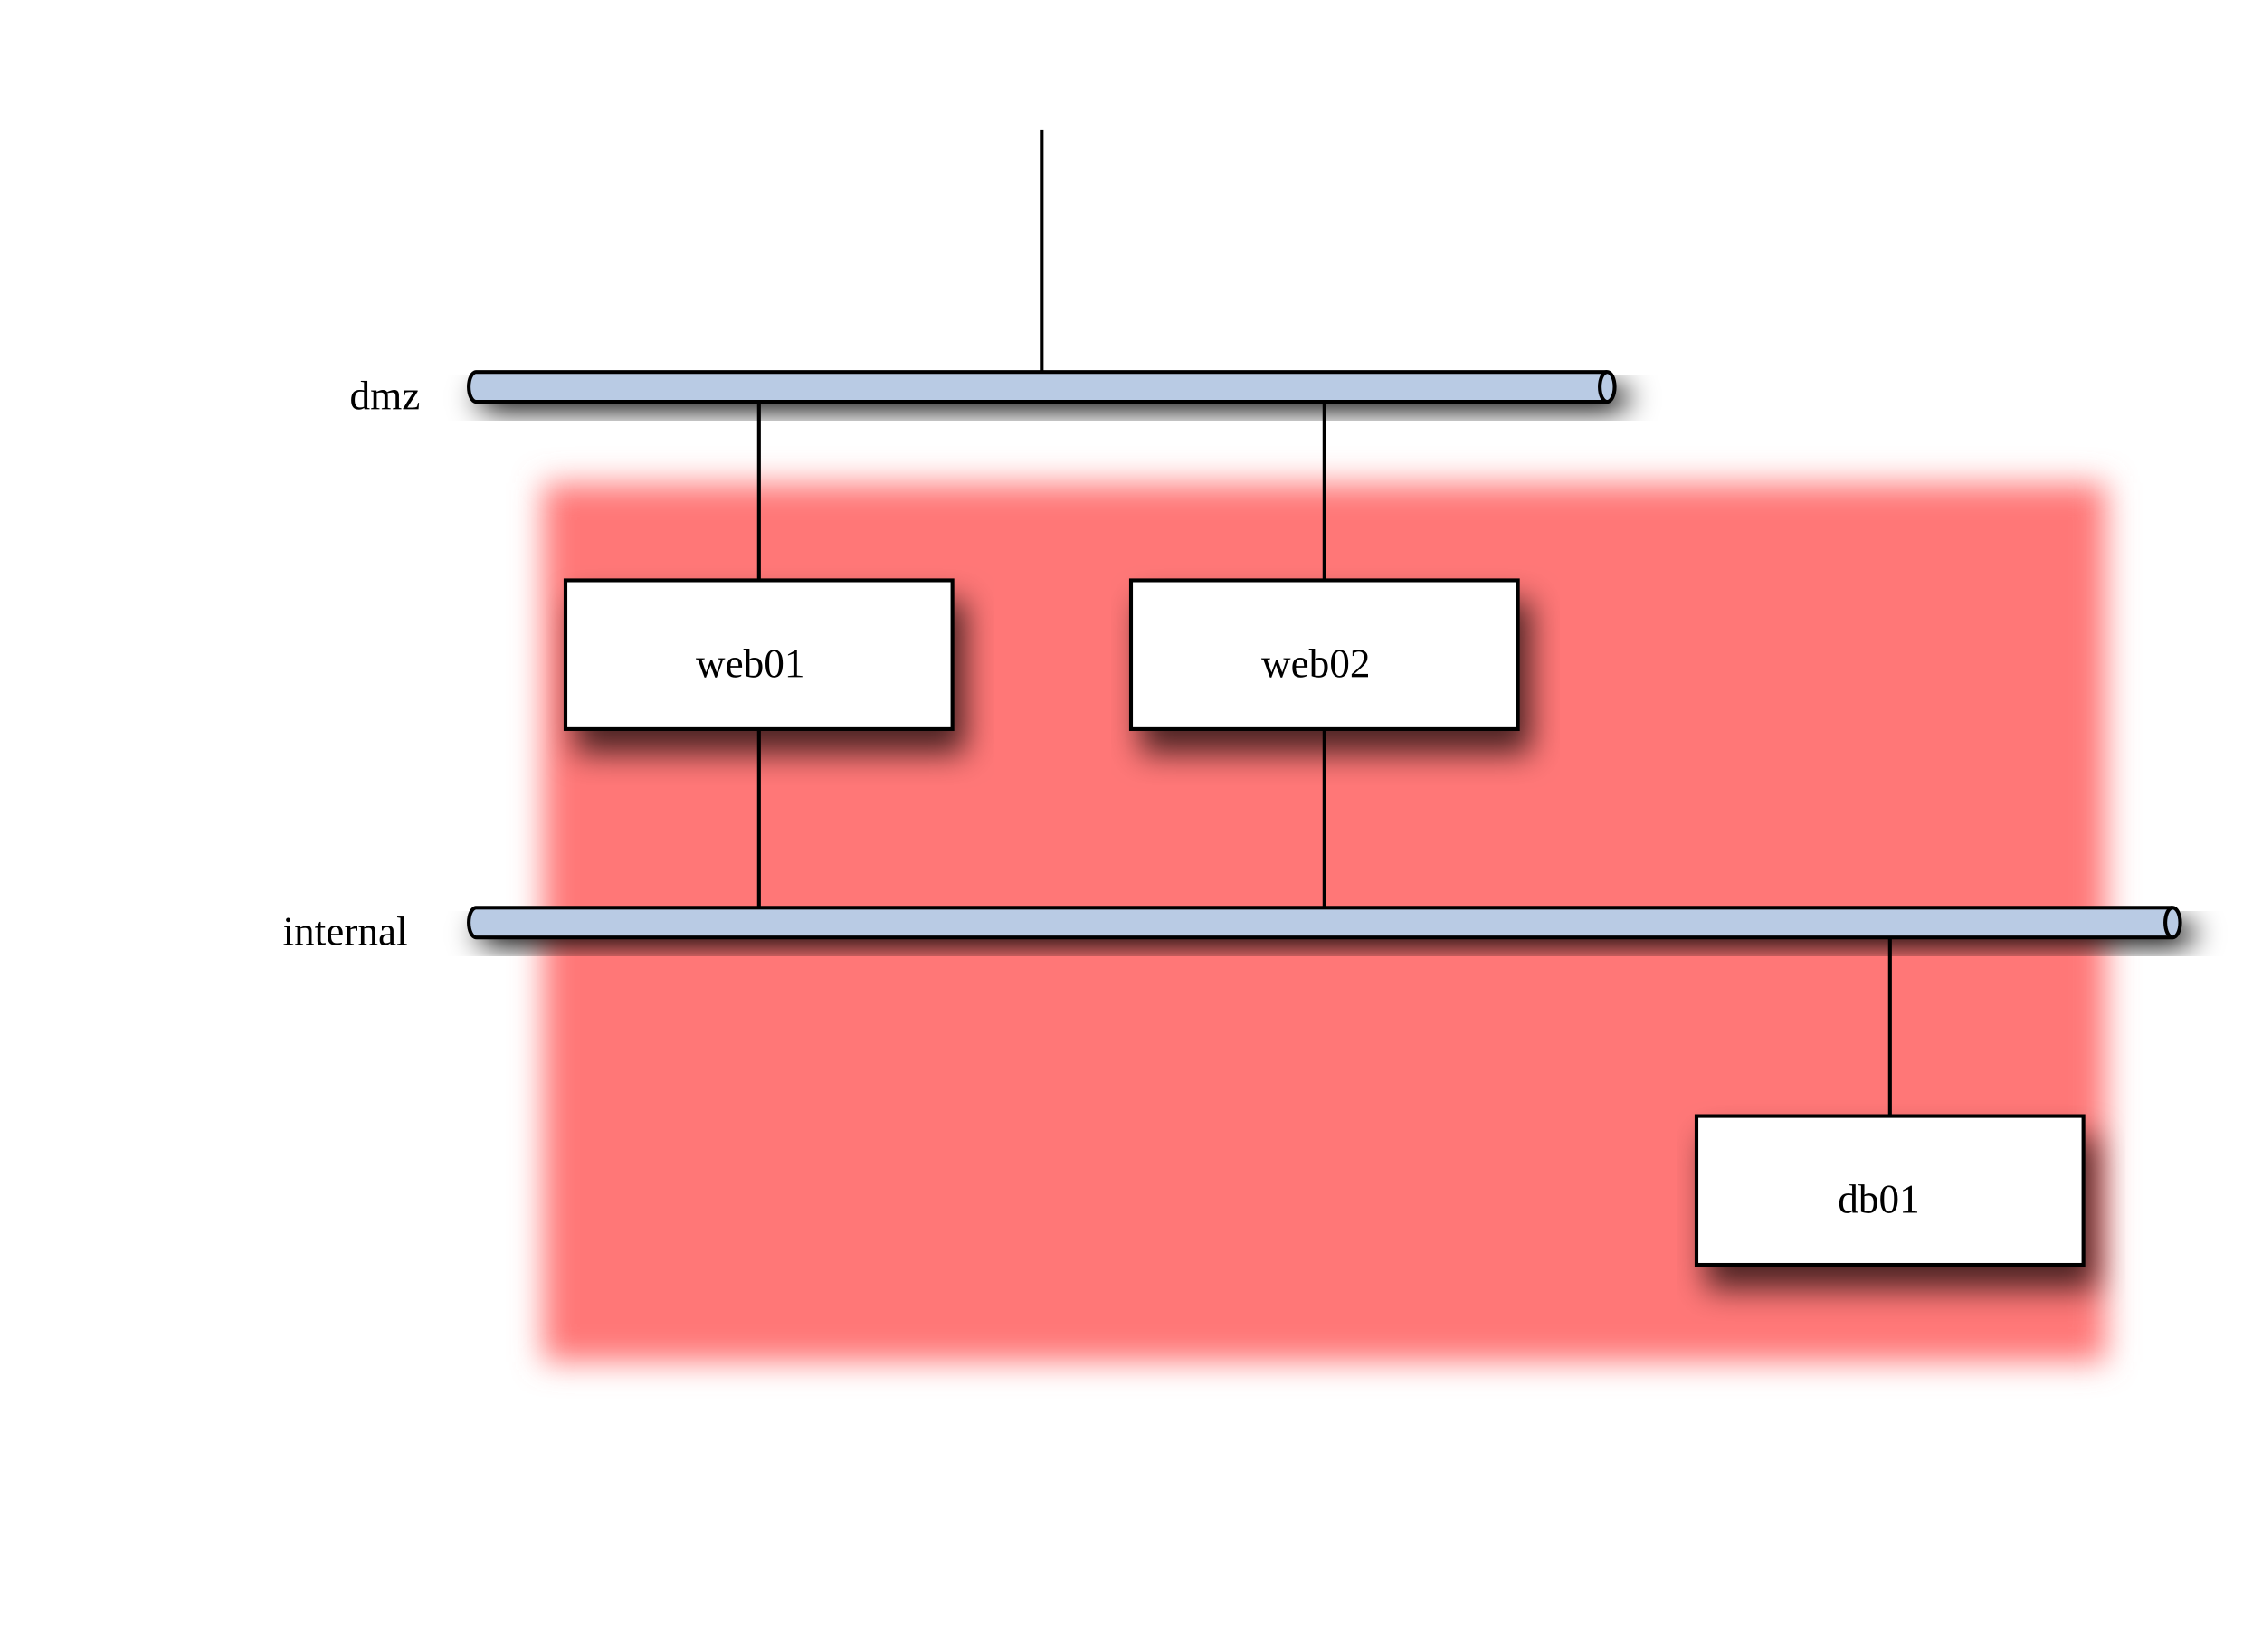
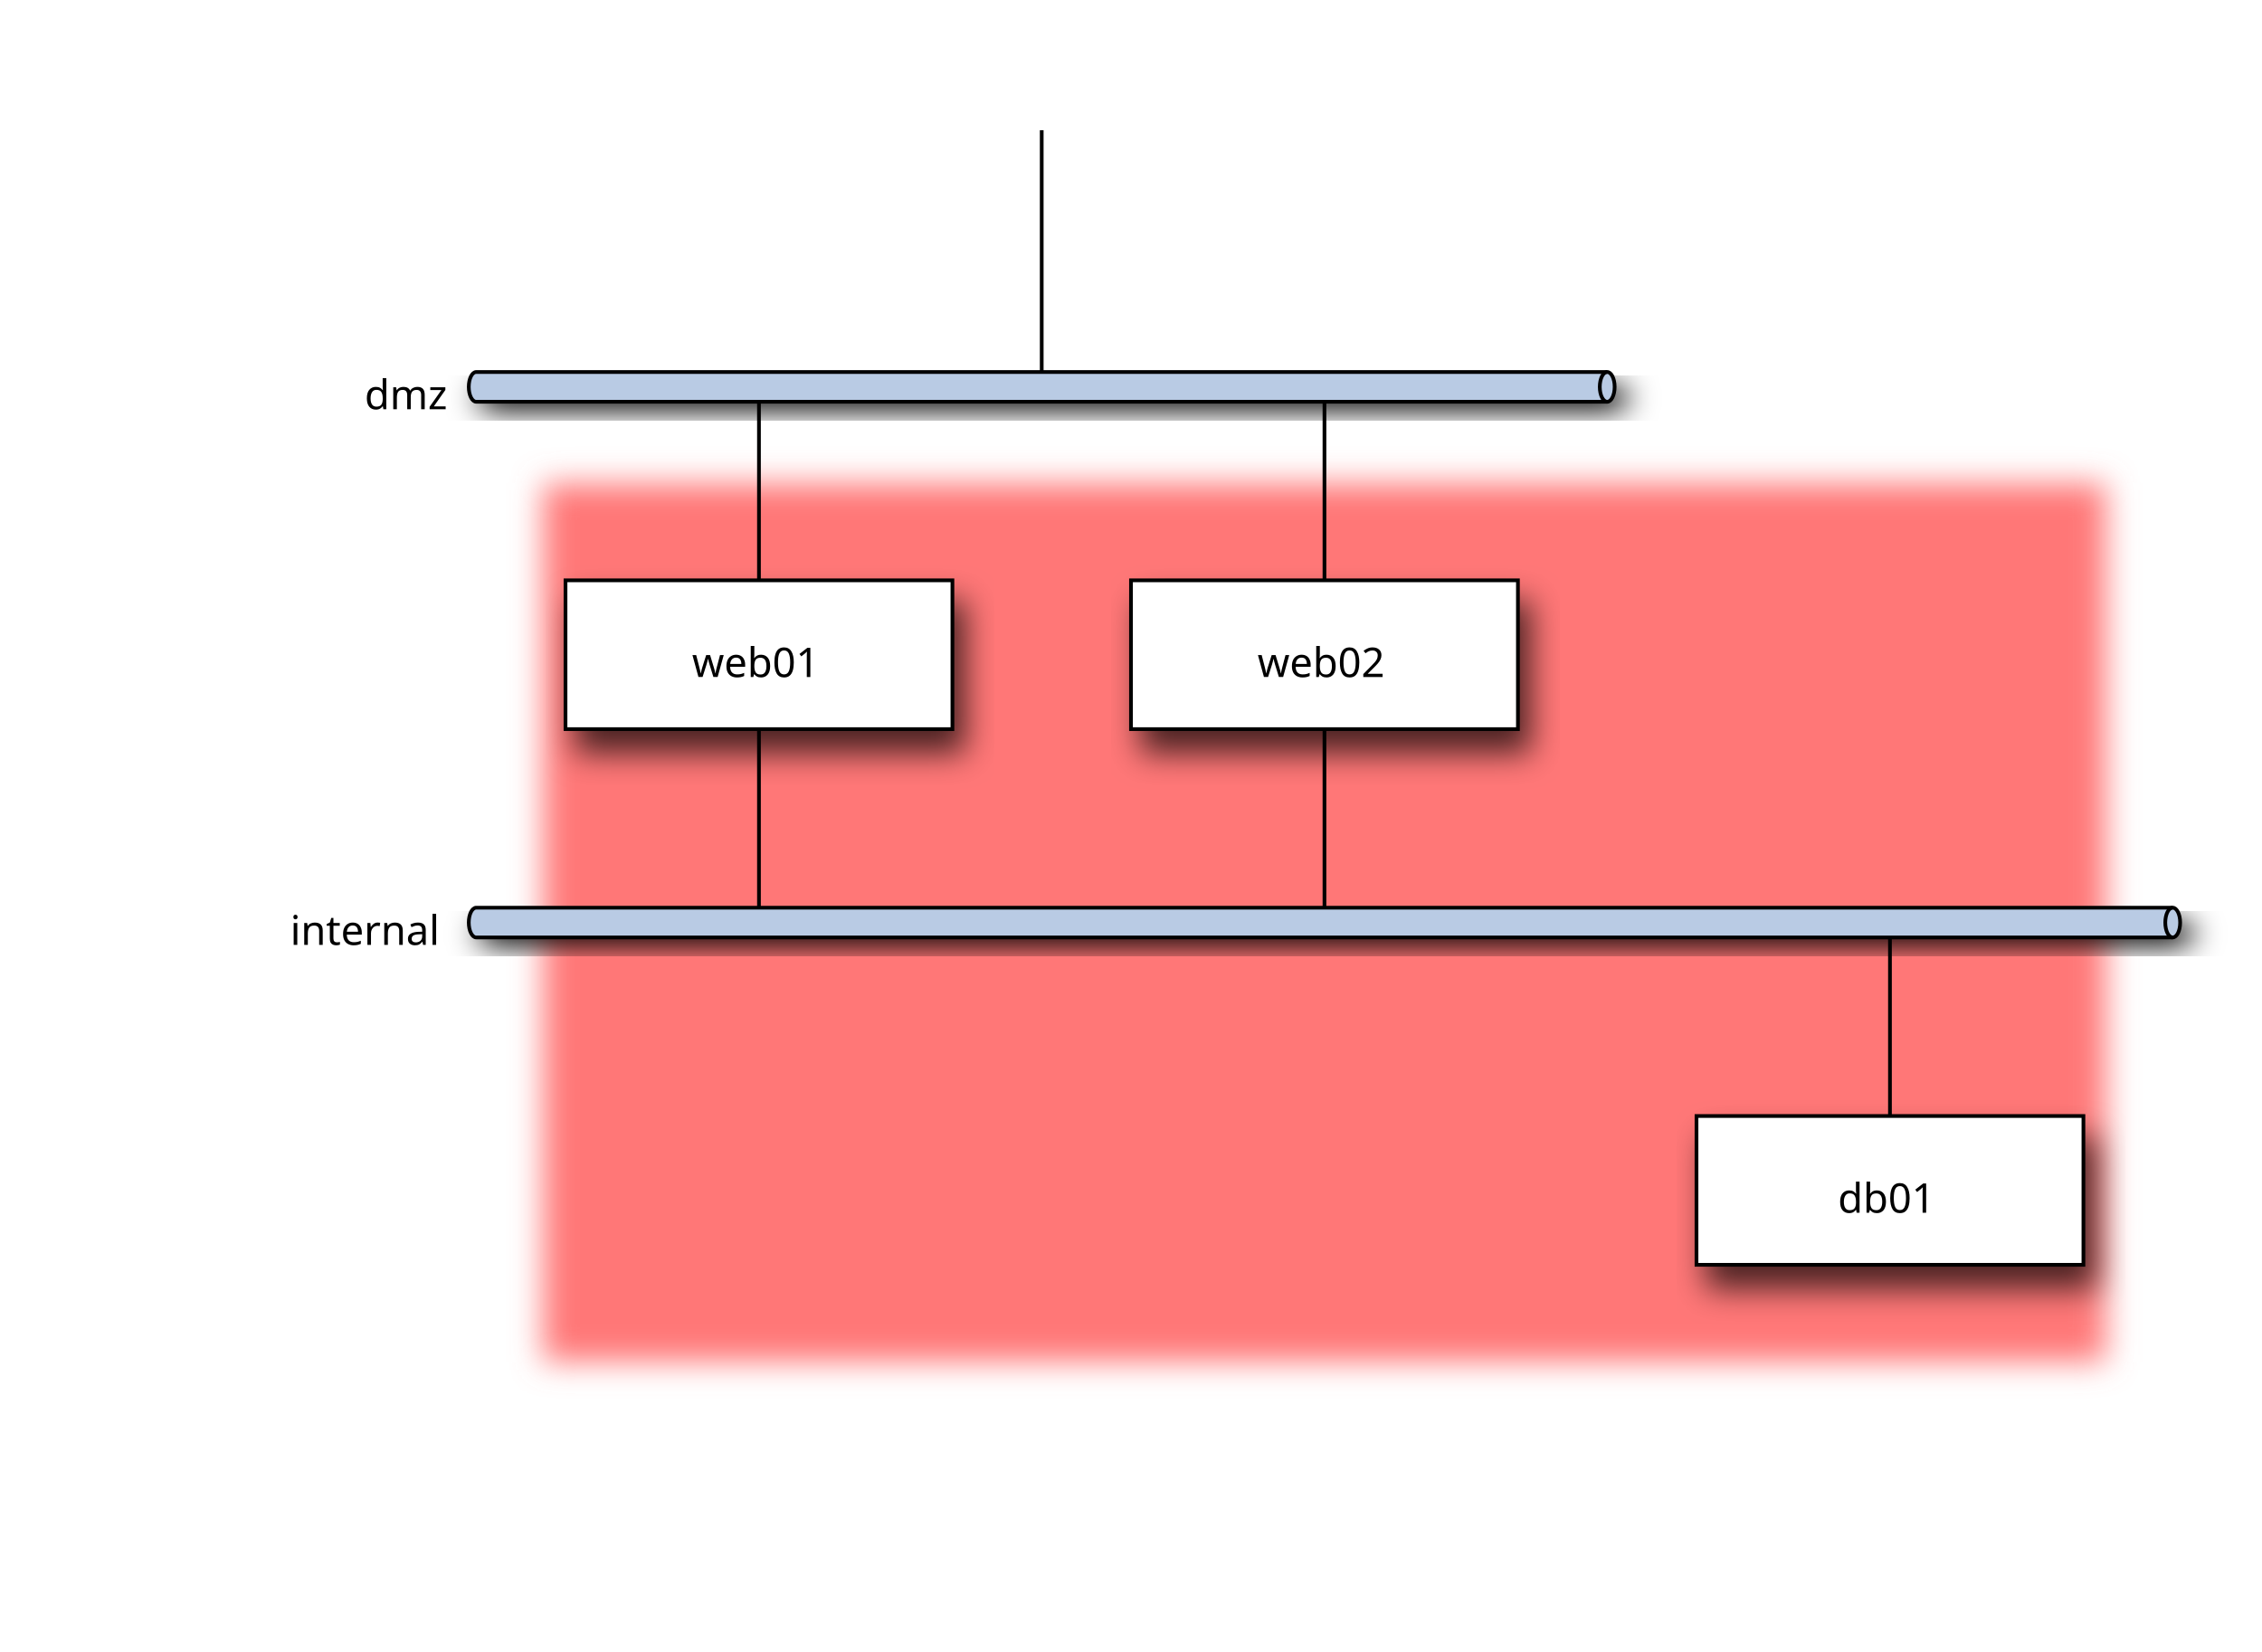
<svg xmlns="http://www.w3.org/2000/svg" viewBox="0 0 608 444">
  <defs id="defs_block">
    <filter height="1.504" id="filter_blur" width="1.157" x="-0.079" y="-0.252">
      <feGaussianBlur id="feGaussianBlur3780" stdDeviation="4.2" />
    </filter>
  </defs>
  <rect fill="rgb(255,119,119)" height="236" style="filter:url(#filter_blur)" width="420" x="146" y="130" />
  <rect fill="rgb(0,0,0)" height="40" stroke="rgb(0,0,0)" style="filter:url(#filter_blur);opacity:0.7;fill-opacity:1" width="104" x="155" y="162" />
  <rect fill="rgb(0,0,0)" height="40" stroke="rgb(0,0,0)" style="filter:url(#filter_blur);opacity:0.7;fill-opacity:1" width="104" x="307" y="162" />
  <rect fill="rgb(0,0,0)" height="40" stroke="rgb(0,0,0)" style="filter:url(#filter_blur);opacity:0.7;fill-opacity:1" width="104" x="459" y="306" />
  <path d="M 131 103 L 435 103 A2,4 0 0 1 435 111 L 131 111 A2,4 0 0 1 131 103" fill="rgb(0,0,0)" style="filter:url(#filter_blur)" />
  <path d="M 131 247 L 587 247 A2,4 0 0 1 587 255 L 131 255 A2,4 0 0 1 131 247" fill="rgb(0,0,0)" style="filter:url(#filter_blur)" />
  <path d="M 128 100 L 432 100 A2,4 0 0 1 432 108 L 128 108 A2,4 0 0 1 128 100" fill="rgb(185,203,228)" stroke="rgb(0,0,0)" />
  <path d="M 432 108 A2,4 0 0 1 432 100" fill="none" stroke="rgb(0,0,0)" />
  <path d="M 128 100 L 432 100" fill="none" stroke="none" />
  <path d="M 280 35 L 280 100" fill="none" stroke="rgb(0,0,0)" />
  <path d="M 128 244 L 584 244 A2,4 0 0 1 584 252 L 128 252 A2,4 0 0 1 128 244" fill="rgb(185,203,228)" stroke="rgb(0,0,0)" />
  <path d="M 584 252 A2,4 0 0 1 584 244" fill="none" stroke="rgb(0,0,0)" />
  <path d="M 128 244 L 584 244" fill="none" stroke="none" />
-   <text fill="rgb(0,0,0)" font-size="11" x="94" y="110">dmz</text>
-   <text fill="rgb(0,0,0)" font-size="11" x="76" y="254">internal</text>
+   <text fill="rgb(0,0,0)" font-family="sansserif" font-size="11" font-style="normal" font-weight="normal" x="98" y="110">dmz</text>
+   <text fill="rgb(0,0,0)" font-family="sansserif" font-size="11" font-style="normal" font-weight="normal" x="78" y="254">internal</text>
  <path d="M 204 108 L 204 156" fill="none" stroke="rgb(0,0,0)" />
  <path d="M 204 196 L 204 244" fill="none" stroke="rgb(0,0,0)" />
  <rect fill="rgb(255,255,255)" height="40" stroke="rgb(0,0,0)" width="104" x="152" y="156" />
-   <text fill="rgb(0,0,0)" font-size="11" x="187" y="182">web01</text>
+   <text fill="rgb(0,0,0)" font-family="sansserif" font-size="11" font-style="normal" font-weight="normal" x="186" y="182">web01</text>
  <path d="M 356 108 L 356 156" fill="none" stroke="rgb(0,0,0)" />
  <path d="M 356 196 L 356 244" fill="none" stroke="rgb(0,0,0)" />
  <rect fill="rgb(255,255,255)" height="40" stroke="rgb(0,0,0)" width="104" x="304" y="156" />
-   <text fill="rgb(0,0,0)" font-size="11" x="339" y="182">web02</text>
+   <text fill="rgb(0,0,0)" font-family="sansserif" font-size="11" font-style="normal" font-weight="normal" x="338" y="182">web02</text>
  <path d="M 508 252 L 508 300" fill="none" stroke="rgb(0,0,0)" />
  <rect fill="rgb(255,255,255)" height="40" stroke="rgb(0,0,0)" width="104" x="456" y="300" />
-   <text fill="rgb(0,0,0)" font-size="11" x="494" y="326">db01</text>
+   <text fill="rgb(0,0,0)" font-family="sansserif" font-size="11" font-style="normal" font-weight="normal" x="494" y="326">db01</text>
</svg>
